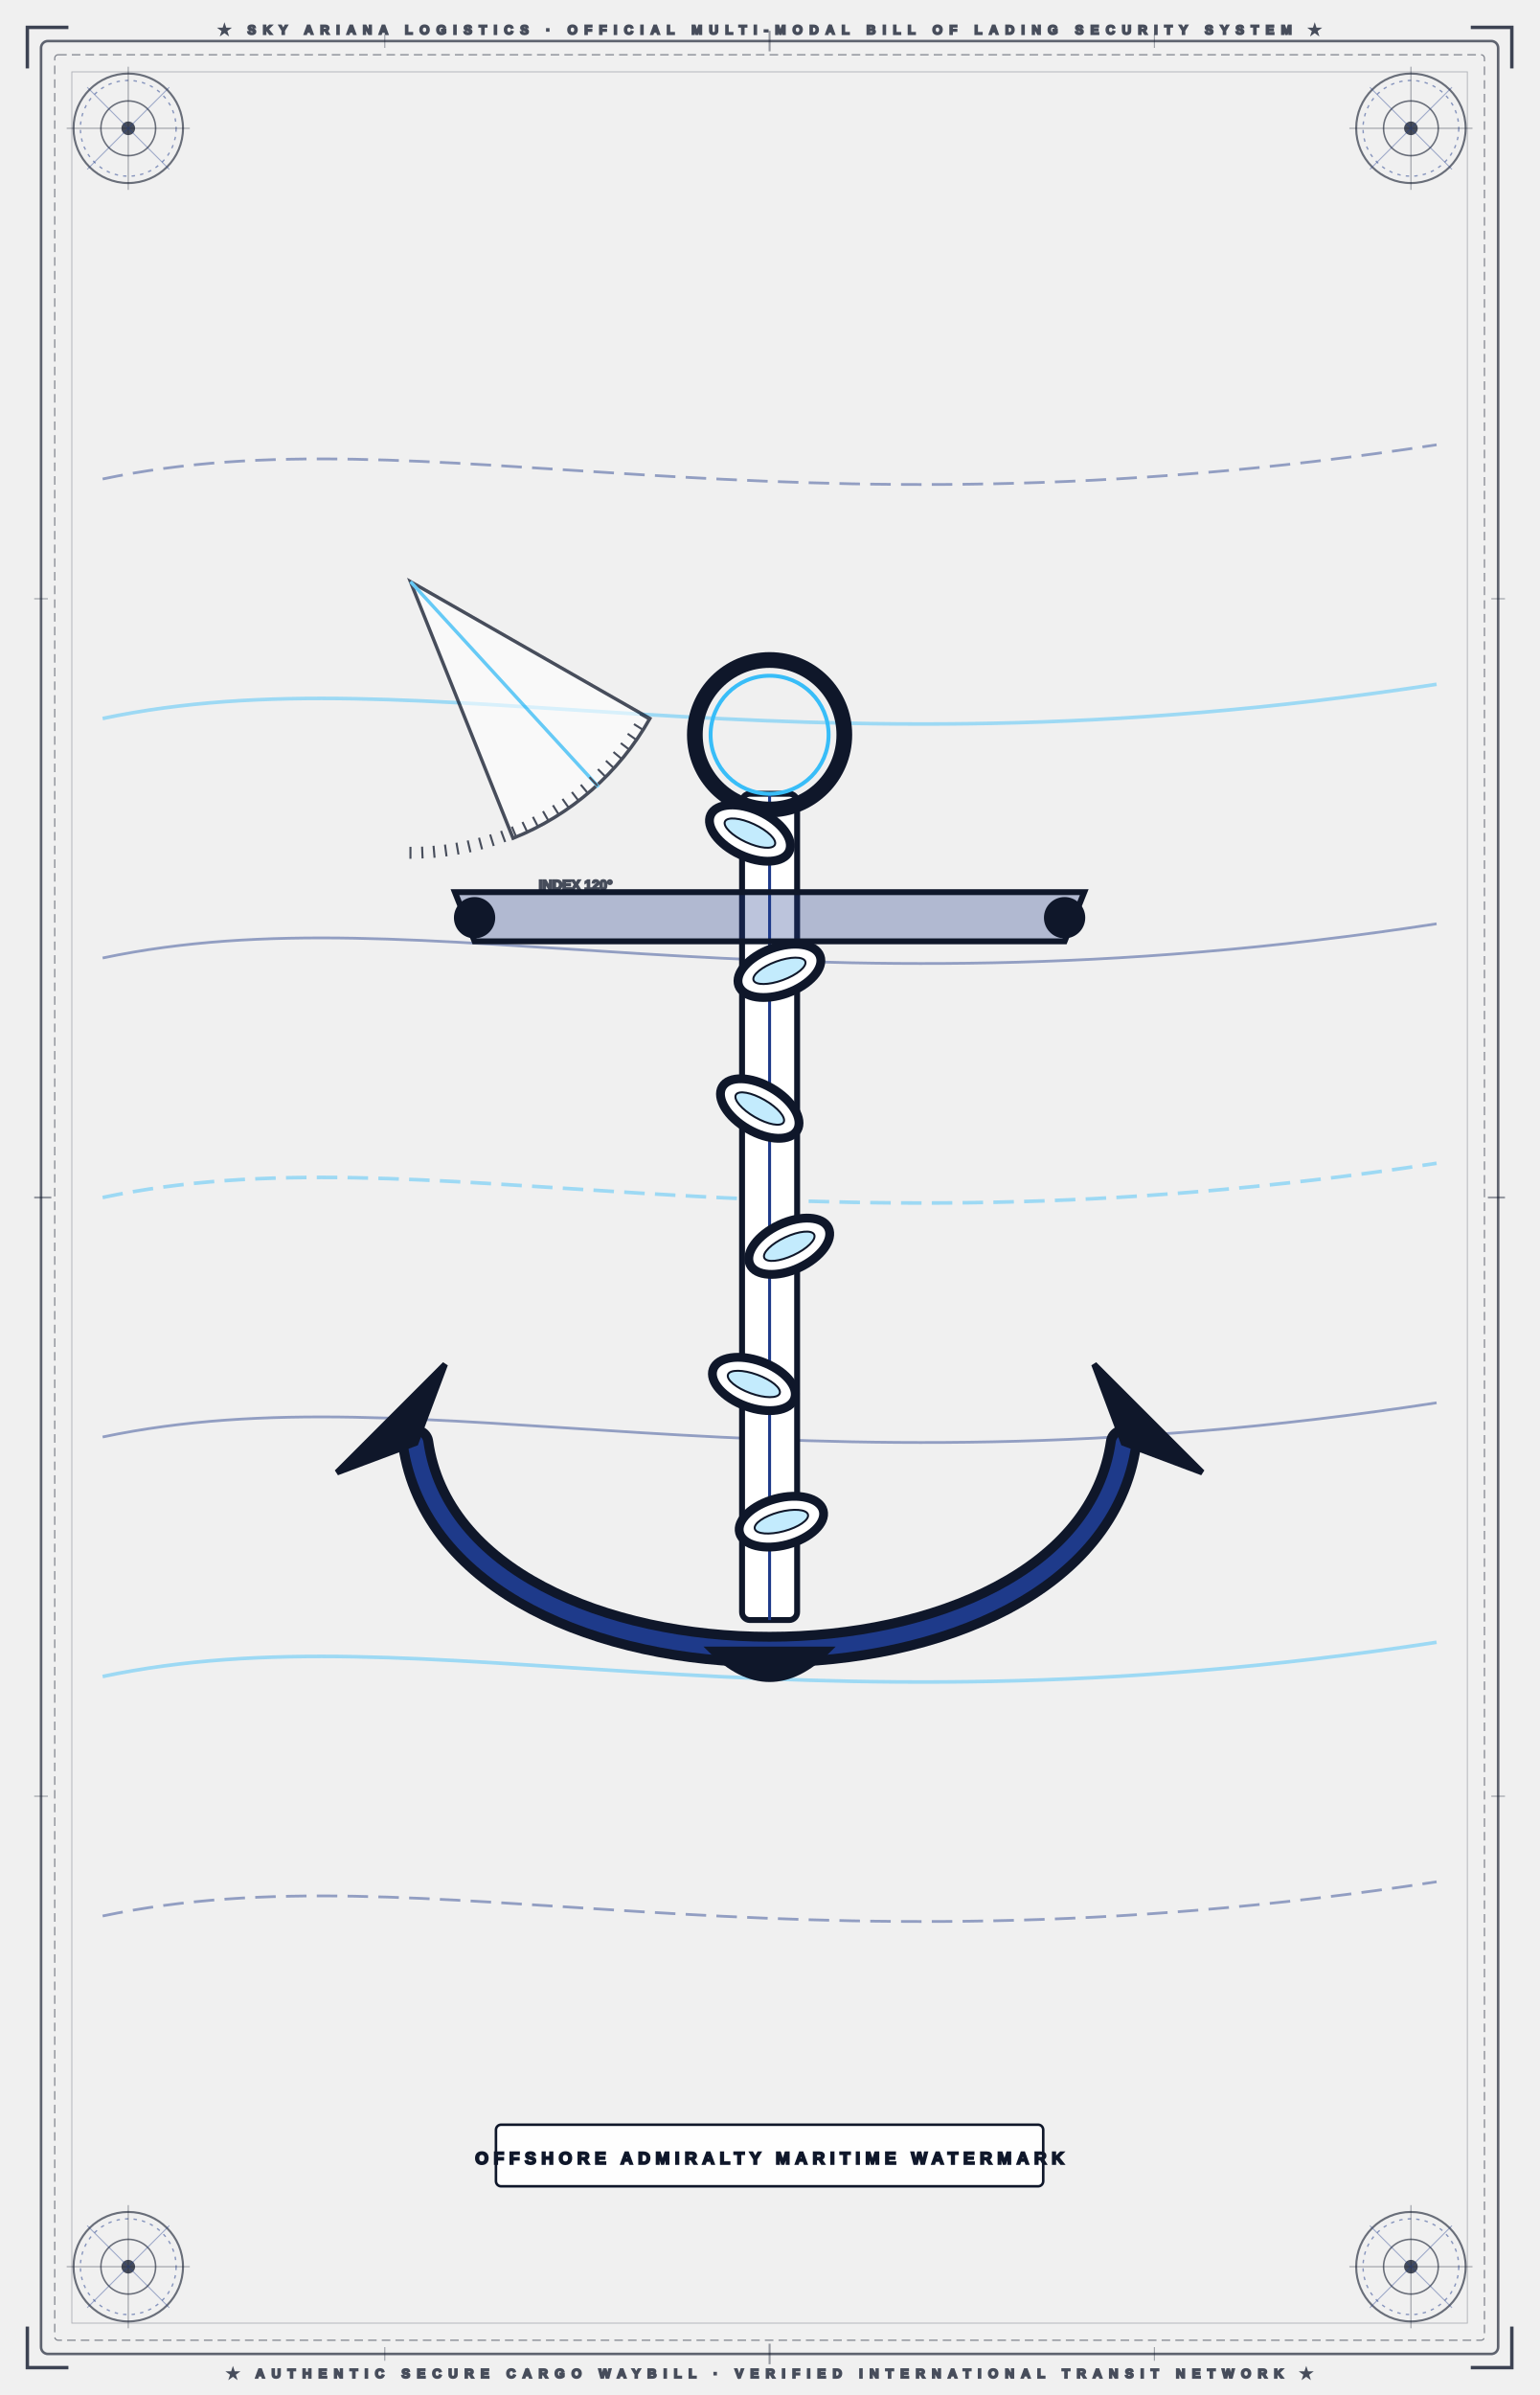
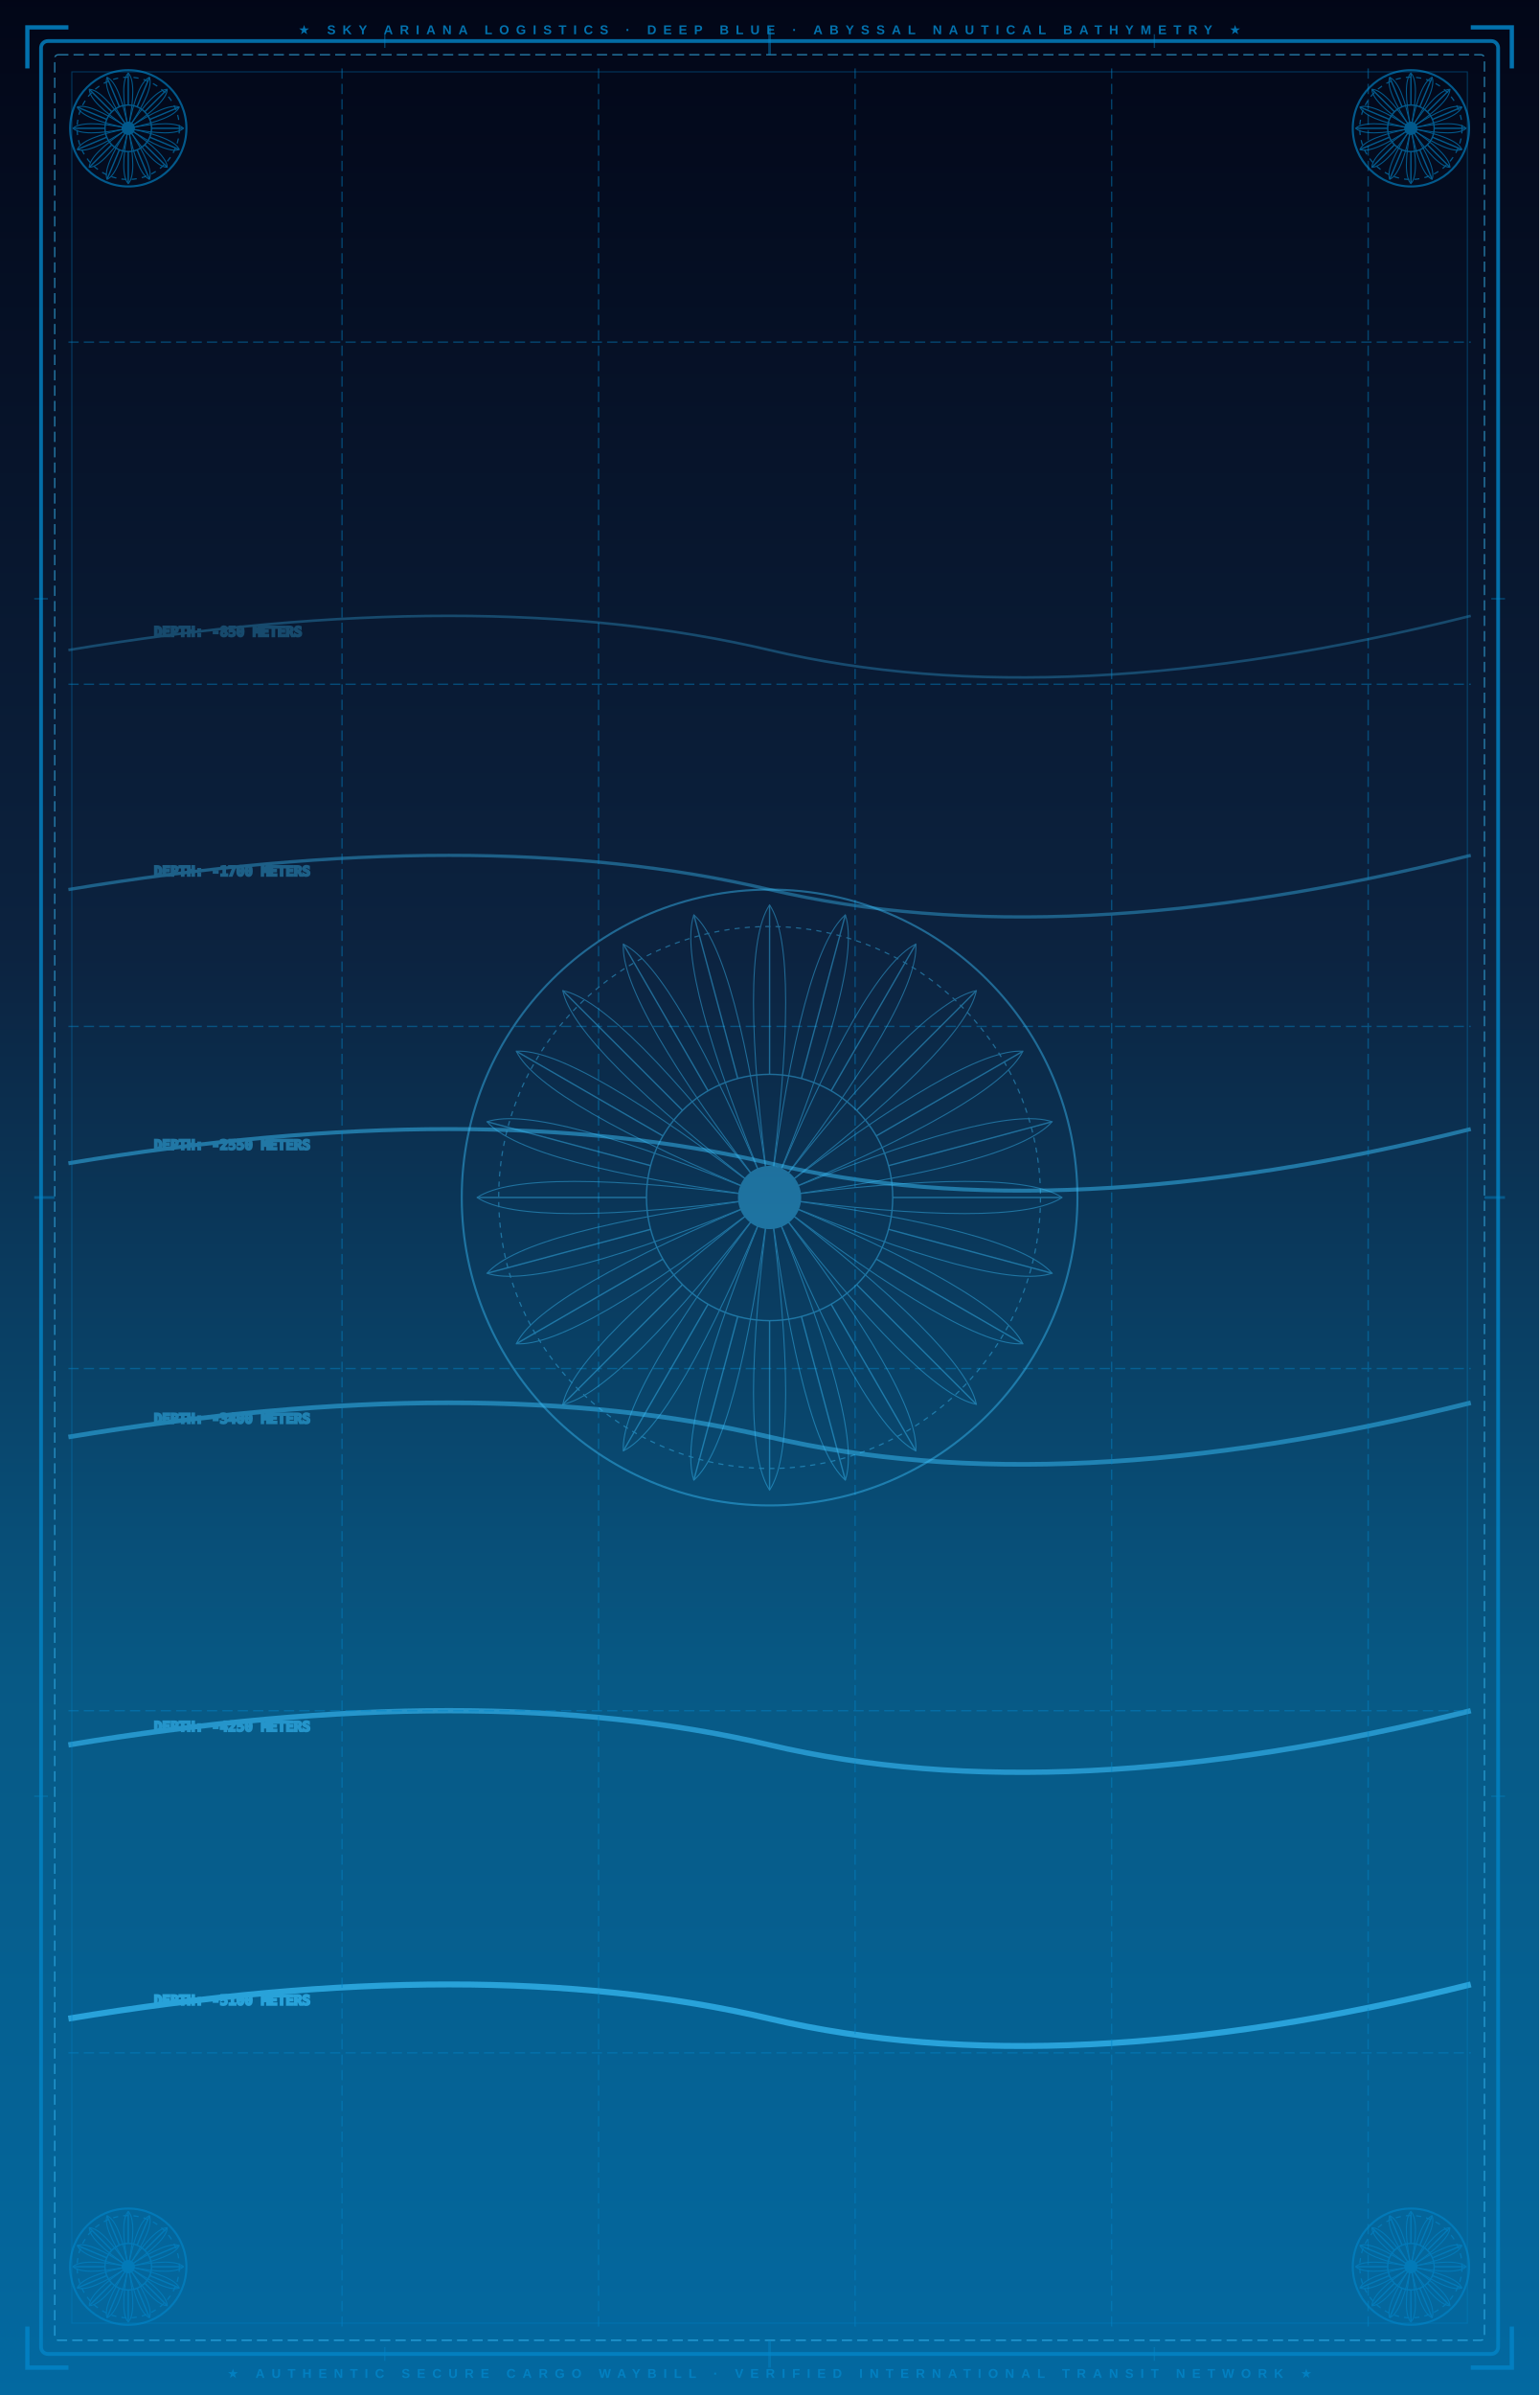
<svg xmlns="http://www.w3.org/2000/svg" viewBox="0 0 900 1400" width="100%" height="100%">
  <defs>
    <filter id="soft-glow" x="-20%" y="-20%" width="140%" height="140%">
-       <feGaussianBlur stdDeviation="1.5" result="blur" />
+       <feGaussianBlur stdDeviation="2" result="blur" />
      <feComposite in="SourceGraphic" in2="blur" operator="over" />
    </filter>
-     <linearGradient id="primary-grad" x1="0%" y1="0%" x2="100%" y2="100%">
-       <stop offset="0%" stop-color="#0f172a" stop-opacity="0.85" />
-       <stop offset="100%" stop-color="#1e3a8a" stop-opacity="0.5" />
-     </linearGradient>
-     <linearGradient id="fade-down" x1="0%" y1="0%" x2="0%" y2="100%">
-       <stop offset="0%" stop-color="#0f172a" stop-opacity="0.7" />
-       <stop offset="100%" stop-color="#1e3a8a" stop-opacity="0.1" />
+     <linearGradient id="db-bg" x1="0%" y1="0%" x2="0%" y2="100%">
+       <stop offset="0%" stop-color="#020617" />
+       <stop offset="40%" stop-color="#0c2340" />
+       <stop offset="70%" stop-color="#075985" />
+       <stop offset="100%" stop-color="#0369a1" />
    </linearGradient>
  </defs>
-   <g fill="none" stroke="#0f172a">
-     <rect x="24" y="24" width="852" height="1352" rx="4" stroke-width="1.5" opacity="0.65" />
-     <rect x="32" y="32" width="836" height="1336" rx="2" stroke-width="0.7" stroke-dasharray="5 3" opacity="0.5" />
-     <rect x="42" y="42" width="816" height="1316" stroke-width="0.5" opacity="0.3" />
-     <path d="M16,40 L16,16 L40,16" stroke-width="2" opacity="0.8" />
-     <path d="M884,40 L884,16 L860,16" stroke-width="2" opacity="0.8" />
-     <path d="M16,1360 L16,1384 L40,1384" stroke-width="2" opacity="0.8" />
-     <path d="M884,1360 L884,1384 L860,1384" stroke-width="2" opacity="0.8" />
-     <text x="450" y="20" font-family="Arial, sans-serif" font-size="7.5" font-weight="bold" letter-spacing="4" text-anchor="middle" fill="#0f172a" opacity="0.75">★ SKY ARIANA LOGISTICS · OFFICIAL MULTI-MODAL BILL OF LADING SECURITY SYSTEM ★</text>
-     <text x="450" y="1390" font-family="Arial, sans-serif" font-size="7.5" font-weight="bold" letter-spacing="4" text-anchor="middle" fill="#0f172a" opacity="0.75">★ AUTHENTIC SECURE CARGO WAYBILL · VERIFIED INTERNATIONAL TRANSIT NETWORK ★</text>
-     <g opacity="0.4" stroke-width="0.6">
+   <rect width="900" height="1400" fill="url(#db-bg)" />
+   <g fill="none" stroke="#38bdf8" opacity="0.3">
+     <path d="M 40,380 Q 280,340 450,380 T 860,360" stroke-width="1.5" />
+     <text x="90" y="372" font-family="monospace" font-size="8" font-weight="bold" fill="#38bdf8">DEPTH: -850 METERS</text>
+   </g>
+   <g fill="none" stroke="#38bdf8" opacity="0.4">
+     <path d="M 40,520 Q 280,480 450,520 T 860,500" stroke-width="1.9" />
+     <text x="90" y="512" font-family="monospace" font-size="8" font-weight="bold" fill="#38bdf8">DEPTH: -1700 METERS</text>
+   </g>
+   <g fill="none" stroke="#38bdf8" opacity="0.5">
+     <path d="M 40,680 Q 280,640 450,680 T 860,660" stroke-width="2.3" />
+     <text x="90" y="672" font-family="monospace" font-size="8" font-weight="bold" fill="#38bdf8">DEPTH: -2550 METERS</text>
+   </g>
+   <g fill="none" stroke="#38bdf8" opacity="0.5">
+     <path d="M 40,840 Q 280,800 450,840 T 860,820" stroke-width="2.7" />
+     <text x="90" y="832" font-family="monospace" font-size="8" font-weight="bold" fill="#38bdf8">DEPTH: -3400 METERS</text>
+   </g>
+   <g fill="none" stroke="#38bdf8" opacity="0.6">
+     <path d="M 40,1020 Q 280,980 450,1020 T 860,1000" stroke-width="3.1" />
+     <text x="90" y="1012" font-family="monospace" font-size="8" font-weight="bold" fill="#38bdf8">DEPTH: -4250 METERS</text>
+   </g>
+   <g fill="none" stroke="#38bdf8" opacity="0.7">
+     <path d="M 40,1180 Q 280,1140 450,1180 T 860,1160" stroke-width="3.5" />
+     <text x="90" y="1172" font-family="monospace" font-size="8" font-weight="bold" fill="#38bdf8">DEPTH: -5100 METERS</text>
+   </g>
+   <g stroke="#0284c7" stroke-width="0.8" opacity="0.45">
+     <line x1="40" y1="200" x2="860" y2="200" stroke-dasharray="6 3" />
+     <line x1="40" y1="400" x2="860" y2="400" stroke-dasharray="6 3" />
+     <line x1="40" y1="600" x2="860" y2="600" stroke-dasharray="6 3" />
+     <line x1="40" y1="800" x2="860" y2="800" stroke-dasharray="6 3" />
+     <line x1="40" y1="1000" x2="860" y2="1000" stroke-dasharray="6 3" />
+     <line x1="40" y1="1200" x2="860" y2="1200" stroke-dasharray="6 3" />
+     <line x1="200" y1="40" x2="200" y2="1360" stroke-dasharray="6 3" />
+     <line x1="350" y1="40" x2="350" y2="1360" stroke-dasharray="6 3" />
+     <line x1="500" y1="40" x2="500" y2="1360" stroke-dasharray="6 3" />
+     <line x1="650" y1="40" x2="650" y2="1360" stroke-dasharray="6 3" />
+     <line x1="800" y1="40" x2="800" y2="1360" stroke-dasharray="6 3" />
+   </g>
+   <g transform="translate(450,700)" fill="none" stroke="#38bdf8" opacity="0.45">
+     <circle cx="0" cy="0" r="180" stroke-width="1.2" />
+     <circle cx="0" cy="0" r="158.4" stroke-width="0.7" stroke-dasharray="3 3" />
+     <circle cx="0" cy="0" r="72" stroke-width="0.8" />
+     <circle cx="0" cy="0" r="18" fill="#38bdf8" />
+     <line x1="72" y1="0" x2="171" y2="0" stroke-width="0.8" />
+     <path d="M 0,0 Q 142.8,-18.8 171,0 Q 142.8,18.8 0,0" stroke-width="0.6" />
+     <line x1="69.5" y1="18.6" x2="165.2" y2="44.3" stroke-width="0.8" />
+     <path d="M 0,0 Q 142.8,18.8 165.2,44.3 Q 133,55.1 0,0" stroke-width="0.6" />
+     <line x1="62.4" y1="36" x2="148.1" y2="85.5" stroke-width="0.8" />
+     <path d="M 0,0 Q 133,55.1 148.1,85.5 Q 114.2,87.7 0,0" stroke-width="0.6" />
+     <line x1="50.9" y1="50.9" x2="120.9" y2="120.9" stroke-width="0.8" />
+     <path d="M 0,0 Q 114.2,87.7 120.9,120.9 Q 87.7,114.2 0,0" stroke-width="0.6" />
+     <line x1="36" y1="62.4" x2="85.5" y2="148.1" stroke-width="0.8" />
+     <path d="M 0,0 Q 87.7,114.2 85.5,148.1 Q 55.1,133 0,0" stroke-width="0.6" />
+     <line x1="18.6" y1="69.5" x2="44.3" y2="165.2" stroke-width="0.8" />
+     <path d="M 0,0 Q 55.1,133 44.3,165.2 Q 18.8,142.8 0,0" stroke-width="0.6" />
+     <line x1="0" y1="72" x2="0" y2="171" stroke-width="0.8" />
+     <path d="M 0,0 Q 18.8,142.8 0,171 Q -18.8,142.8 0,0" stroke-width="0.6" />
+     <line x1="-18.6" y1="69.5" x2="-44.3" y2="165.2" stroke-width="0.8" />
+     <path d="M 0,0 Q -18.8,142.8 -44.3,165.2 Q -55.1,133 0,0" stroke-width="0.6" />
+     <line x1="-36" y1="62.4" x2="-85.5" y2="148.1" stroke-width="0.8" />
+     <path d="M 0,0 Q -55.1,133 -85.5,148.1 Q -87.7,114.2 0,0" stroke-width="0.6" />
+     <line x1="-50.9" y1="50.9" x2="-120.9" y2="120.9" stroke-width="0.8" />
+     <path d="M 0,0 Q -87.7,114.2 -120.9,120.9 Q -114.2,87.7 0,0" stroke-width="0.6" />
+     <line x1="-62.4" y1="36" x2="-148.1" y2="85.5" stroke-width="0.8" />
+     <path d="M 0,0 Q -114.2,87.7 -148.1,85.5 Q -133,55.1 0,0" stroke-width="0.6" />
+     <line x1="-69.5" y1="18.6" x2="-165.2" y2="44.3" stroke-width="0.8" />
+     <path d="M 0,0 Q -133,55.1 -165.2,44.3 Q -142.8,18.8 0,0" stroke-width="0.6" />
+     <line x1="-72" y1="0" x2="-171" y2="0" stroke-width="0.8" />
+     <path d="M 0,0 Q -142.8,18.8 -171,0 Q -142.8,-18.8 0,0" stroke-width="0.6" />
+     <line x1="-69.5" y1="-18.6" x2="-165.2" y2="-44.3" stroke-width="0.8" />
+     <path d="M 0,0 Q -142.8,-18.8 -165.2,-44.3 Q -133,-55.1 0,0" stroke-width="0.6" />
+     <line x1="-62.4" y1="-36" x2="-148.1" y2="-85.5" stroke-width="0.8" />
+     <path d="M 0,0 Q -133,-55.1 -148.1,-85.5 Q -114.2,-87.7 0,0" stroke-width="0.6" />
+     <line x1="-50.9" y1="-50.9" x2="-120.9" y2="-120.9" stroke-width="0.8" />
+     <path d="M 0,0 Q -114.2,-87.7 -120.9,-120.9 Q -87.7,-114.2 0,0" stroke-width="0.6" />
+     <line x1="-36" y1="-62.4" x2="-85.5" y2="-148.1" stroke-width="0.8" />
+     <path d="M 0,0 Q -87.7,-114.2 -85.5,-148.1 Q -55.1,-133 0,0" stroke-width="0.6" />
+     <line x1="-18.6" y1="-69.5" x2="-44.3" y2="-165.2" stroke-width="0.8" />
+     <path d="M 0,0 Q -55.1,-133 -44.3,-165.2 Q -18.8,-142.8 0,0" stroke-width="0.6" />
+     <line x1="0" y1="-72" x2="0" y2="-171" stroke-width="0.8" />
+     <path d="M 0,0 Q -18.8,-142.8 0,-171 Q 18.8,-142.8 0,0" stroke-width="0.6" />
+     <line x1="18.6" y1="-69.5" x2="44.3" y2="-165.2" stroke-width="0.8" />
+     <path d="M 0,0 Q 18.8,-142.8 44.3,-165.2 Q 55.1,-133 0,0" stroke-width="0.6" />
+     <line x1="36" y1="-62.4" x2="85.5" y2="-148.1" stroke-width="0.8" />
+     <path d="M 0,0 Q 55.1,-133 85.5,-148.1 Q 87.7,-114.2 0,0" stroke-width="0.6" />
+     <line x1="50.9" y1="-50.9" x2="120.9" y2="-120.9" stroke-width="0.8" />
+     <path d="M 0,0 Q 87.7,-114.2 120.9,-120.9 Q 114.2,-87.7 0,0" stroke-width="0.6" />
+     <line x1="62.4" y1="-36" x2="148.1" y2="-85.5" stroke-width="0.8" />
+     <path d="M 0,0 Q 114.2,-87.7 148.1,-85.5 Q 133,-55.1 0,0" stroke-width="0.6" />
+     <line x1="69.5" y1="-18.6" x2="165.2" y2="-44.3" stroke-width="0.8" />
+     <path d="M 0,0 Q 133,-55.1 165.2,-44.3 Q 142.8,-18.8 0,0" stroke-width="0.6" />
+   </g>
+   <g fill="none" stroke="#0284c7">
+     <rect x="24" y="24" width="852" height="1352" rx="4" stroke-width="2.2" opacity="0.8" />
+     <rect x="32" y="32" width="836" height="1336" rx="2" stroke-width="0.8" stroke-dasharray="6 3" stroke="#38bdf8" opacity="0.6" />
+     <rect x="42" y="42" width="816" height="1316" stroke-width="0.6" opacity="0.4" />
+     <path d="M16,40 L16,16 L40,16" stroke-width="2.5" opacity="0.85" />
+     <path d="M884,40 L884,16 L860,16" stroke-width="2.5" opacity="0.85" />
+     <path d="M16,1360 L16,1384 L40,1384" stroke-width="2.5" opacity="0.85" />
+     <path d="M884,1360 L884,1384 L860,1384" stroke-width="2.5" opacity="0.85" />
+     <text x="450" y="20" font-family="Arial, sans-serif" font-size="7.5" font-weight="bold" letter-spacing="4" text-anchor="middle" fill="#0284c7" stroke="none" opacity="0.85">★ SKY ARIANA LOGISTICS · DEEP BLUE · ABYSSAL NAUTICAL BATHYMETRY ★</text>
+     <text x="450" y="1390" font-family="Arial, sans-serif" font-size="7.5" font-weight="bold" letter-spacing="4" text-anchor="middle" fill="#0284c7" stroke="none" opacity="0.85">★ AUTHENTIC SECURE CARGO WAYBILL · VERIFIED INTERNATIONAL TRANSIT NETWORK ★</text>
+     <g opacity="0.45" stroke-width="0.8">
      <line x1="20" y1="350" x2="28" y2="350" />
-       <line x1="20" y1="700" x2="30" y2="700" stroke-width="1.2" />
+       <line x1="20" y1="700" x2="32" y2="700" stroke-width="1.6" />
      <line x1="20" y1="1050" x2="28" y2="1050" />
      <line x1="872" y1="350" x2="880" y2="350" />
-       <line x1="870" y1="700" x2="880" y2="700" stroke-width="1.2" />
+       <line x1="868" y1="700" x2="880" y2="700" stroke-width="1.6" />
      <line x1="872" y1="1050" x2="880" y2="1050" />
      <line x1="225" y1="20" x2="225" y2="28" />
-       <line x1="450" y1="18" x2="450" y2="30" stroke-width="1.2" />
+       <line x1="450" y1="16" x2="450" y2="32" stroke-width="1.6" />
      <line x1="675" y1="20" x2="675" y2="28" />
      <line x1="225" y1="1372" x2="225" y2="1380" />
-       <line x1="450" y1="1370" x2="450" y2="1382" stroke-width="1.2" />
+       <line x1="450" y1="1368" x2="450" y2="1384" stroke-width="1.6" />
      <line x1="675" y1="1372" x2="675" y2="1380" />
    </g>
  </g>
-   <g transform="translate(75,75)">
-     <circle cx="0" cy="0" r="32" fill="none" stroke="#0f172a" stroke-width="1.2" opacity="0.6" />
-     <circle cx="0" cy="0" r="28" fill="none" stroke="#1e3a8a" stroke-width="0.8" stroke-dasharray="2 3" opacity="0.5" />
-     <circle cx="0" cy="0" r="16" fill="none" stroke="#0f172a" stroke-width="0.9" opacity="0.6" />
-     <circle cx="0" cy="0" r="4" fill="#0f172a" opacity="0.75" />
-     <path d="M-36,0 L36,0 M0,-36 L0,36" stroke="#0f172a" stroke-width="0.6" opacity="0.4" />
-     <path d="M-24,-24 L24,24 M-24,24 L24,-24" stroke="#1e3a8a" stroke-width="0.6" opacity="0.4" />
-   </g>
-   <g transform="translate(825,75)">
-     <circle cx="0" cy="0" r="32" fill="none" stroke="#0f172a" stroke-width="1.2" opacity="0.6" />
-     <circle cx="0" cy="0" r="28" fill="none" stroke="#1e3a8a" stroke-width="0.8" stroke-dasharray="2 3" opacity="0.5" />
-     <circle cx="0" cy="0" r="16" fill="none" stroke="#0f172a" stroke-width="0.9" opacity="0.6" />
-     <circle cx="0" cy="0" r="4" fill="#0f172a" opacity="0.75" />
-     <path d="M-36,0 L36,0 M0,-36 L0,36" stroke="#0f172a" stroke-width="0.6" opacity="0.4" />
-     <path d="M-24,-24 L24,24 M-24,24 L24,-24" stroke="#1e3a8a" stroke-width="0.6" opacity="0.4" />
-   </g>
-   <g transform="translate(75,1325)">
-     <circle cx="0" cy="0" r="32" fill="none" stroke="#0f172a" stroke-width="1.2" opacity="0.6" />
-     <circle cx="0" cy="0" r="28" fill="none" stroke="#1e3a8a" stroke-width="0.8" stroke-dasharray="2 3" opacity="0.5" />
-     <circle cx="0" cy="0" r="16" fill="none" stroke="#0f172a" stroke-width="0.9" opacity="0.6" />
-     <circle cx="0" cy="0" r="4" fill="#0f172a" opacity="0.75" />
-     <path d="M-36,0 L36,0 M0,-36 L0,36" stroke="#0f172a" stroke-width="0.6" opacity="0.4" />
-     <path d="M-24,-24 L24,24 M-24,24 L24,-24" stroke="#1e3a8a" stroke-width="0.6" opacity="0.4" />
-   </g>
-   <g transform="translate(825,1325)">
-     <circle cx="0" cy="0" r="32" fill="none" stroke="#0f172a" stroke-width="1.2" opacity="0.6" />
-     <circle cx="0" cy="0" r="28" fill="none" stroke="#1e3a8a" stroke-width="0.8" stroke-dasharray="2 3" opacity="0.5" />
-     <circle cx="0" cy="0" r="16" fill="none" stroke="#0f172a" stroke-width="0.9" opacity="0.6" />
-     <circle cx="0" cy="0" r="4" fill="#0f172a" opacity="0.75" />
-     <path d="M-36,0 L36,0 M0,-36 L0,36" stroke="#0f172a" stroke-width="0.6" opacity="0.4" />
-     <path d="M-24,-24 L24,24 M-24,24 L24,-24" stroke="#1e3a8a" stroke-width="0.6" opacity="0.4" />
-   </g>
-   <g fill="none" stroke="#0f172a">
-     <g opacity="0.45">
-       <path d="M 60,280 C 250,240 450,320 840,260" stroke="#1e3a8a" stroke-width="1.6" stroke-dasharray="12 6" />
-       <path d="M 60,420 C 250,380 450,460 840,400" stroke="#38bdf8" stroke-width="2.1" stroke-dasharray="none" />
-       <path d="M 60,560 C 250,520 450,600 840,540" stroke="#1e3a8a" stroke-width="1.6" stroke-dasharray="none" />
-       <path d="M 60,700 C 250,660 450,740 840,680" stroke="#38bdf8" stroke-width="2.1" stroke-dasharray="12 6" />
-       <path d="M 60,840 C 250,800 450,880 840,820" stroke="#1e3a8a" stroke-width="1.6" stroke-dasharray="none" />
-       <path d="M 60,980 C 250,940 450,1020 840,960" stroke="#38bdf8" stroke-width="2.1" stroke-dasharray="none" />
-       <path d="M 60,1120 C 250,1080 450,1160 840,1100" stroke="#1e3a8a" stroke-width="1.6" stroke-dasharray="12 6" />
-     </g>
-     <g transform="translate(450, 740) scale(1.15)">
-       <rect x="-14" y="-240" width="28" height="420" fill="#ffffff" stroke="#0f172a" stroke-width="3" rx="4" />
-       <line x1="0" y1="-240" x2="0" y2="180" stroke="#1e3a8a" stroke-width="1.5" />
-       <polygon points="-160,-190 160,-190 150,-165 -150,-165" fill="#1e3a8a" fill-opacity="0.3" stroke="#0f172a" stroke-width="3" />
-       <circle cx="-150" cy="-177" r="10" fill="#0f172a" />
-       <circle cx="150" cy="-177" r="10" fill="#0f172a" />
-       <circle cx="0" cy="-270" r="38" fill="none" stroke="#0f172a" stroke-width="8" />
-       <circle cx="0" cy="-270" r="30" fill="none" stroke="#38bdf8" stroke-width="2" />
-       <path d="M -180,90 C -160,230 160,230 180,90" fill="none" stroke="#0f172a" stroke-width="18" stroke-linecap="round" />
-       <path d="M -180,90 C -160,230 160,230 180,90" fill="none" stroke="#1e3a8a" stroke-width="8" stroke-linecap="round" />
-       <polygon points="-180,90 -220,105 -165,50" fill="#0f172a" stroke="#0f172a" stroke-width="3" />
-       <polygon points="180,90 220,105 165,50" fill="#0f172a" stroke="#0f172a" stroke-width="3" />
-       <path d="M -30,195 Q 0,225 30,195 Z" fill="#0f172a" stroke="#0f172a" stroke-width="3" />
-       <ellipse cx="-10" cy="-220" rx="22" ry="12" fill="#ffffff" stroke="#0f172a" stroke-width="4.5" transform="rotate(25 -10 -220)" />
-       <ellipse cx="-10" cy="-220" rx="14" ry="5" fill="#38bdf8" fill-opacity="0.3" transform="rotate(25 -10 -220)" />
-       <ellipse cx="5" cy="-150" rx="22" ry="12" fill="#ffffff" stroke="#0f172a" stroke-width="4.5" transform="rotate(-20 5 -150)" />
-       <ellipse cx="5" cy="-150" rx="14" ry="5" fill="#38bdf8" fill-opacity="0.3" transform="rotate(-20 5 -150)" />
-       <ellipse cx="-5" cy="-80" rx="22" ry="12" fill="#ffffff" stroke="#0f172a" stroke-width="4.5" transform="rotate(30 -5 -80)" />
-       <ellipse cx="-5" cy="-80" rx="14" ry="5" fill="#38bdf8" fill-opacity="0.3" transform="rotate(30 -5 -80)" />
-       <ellipse cx="10" cy="-10" rx="22" ry="12" fill="#ffffff" stroke="#0f172a" stroke-width="4.5" transform="rotate(-25 10 -10)" />
-       <ellipse cx="10" cy="-10" rx="14" ry="5" fill="#38bdf8" fill-opacity="0.3" transform="rotate(-25 10 -10)" />
-       <ellipse cx="-8" cy="60" rx="22" ry="12" fill="#ffffff" stroke="#0f172a" stroke-width="4.5" transform="rotate(20 -8 60)" />
-       <ellipse cx="-8" cy="60" rx="14" ry="5" fill="#38bdf8" fill-opacity="0.3" transform="rotate(20 -8 60)" />
-       <ellipse cx="6" cy="130" rx="22" ry="12" fill="#ffffff" stroke="#0f172a" stroke-width="4.5" transform="rotate(-15 6 130)" />
-       <ellipse cx="6" cy="130" rx="14" ry="5" fill="#38bdf8" fill-opacity="0.3" transform="rotate(-15 6 130)" />
-     </g>
-     <g transform="translate(240, 340)" opacity="0.75">
-       <path d="M 0,0 L 140,80 A 160 160 0 0 1 60,150 Z" fill="#ffffff" fill-opacity="0.8" stroke="#0f172a" stroke-width="2" />
-       <line x1="0" y1="0" x2="110" y2="120" stroke="#38bdf8" stroke-width="2" />
-       <line x1="134.2" y1="77.5" x2="140.3" y2="81.0" stroke="#0f172a" stroke-width="1.2" />
-       <line x1="130.7" y1="83.3" x2="136.6" y2="87.0" stroke="#0f172a" stroke-width="1.2" />
-       <line x1="127.0" y1="88.9" x2="132.7" y2="92.9" stroke="#0f172a" stroke-width="1.2" />
-       <line x1="123.0" y1="94.4" x2="128.5" y2="98.6" stroke="#0f172a" stroke-width="1.2" />
-       <line x1="118.7" y1="99.6" x2="124.1" y2="104.1" stroke="#0f172a" stroke-width="1.2" />
-       <line x1="114.3" y1="104.7" x2="119.4" y2="109.4" stroke="#0f172a" stroke-width="1.2" />
-       <line x1="109.6" y1="109.6" x2="114.6" y2="114.6" stroke="#0f172a" stroke-width="1.2" />
-       <line x1="104.7" y1="114.3" x2="109.4" y2="119.4" stroke="#0f172a" stroke-width="1.2" />
-       <line x1="99.6" y1="118.7" x2="104.1" y2="124.1" stroke="#0f172a" stroke-width="1.2" />
-       <line x1="94.4" y1="123.0" x2="98.6" y2="128.5" stroke="#0f172a" stroke-width="1.2" />
-       <line x1="88.9" y1="127.0" x2="92.9" y2="132.7" stroke="#0f172a" stroke-width="1.2" />
-       <line x1="83.3" y1="130.7" x2="87.0" y2="136.6" stroke="#0f172a" stroke-width="1.2" />
-       <line x1="77.5" y1="134.2" x2="81.0" y2="140.3" stroke="#0f172a" stroke-width="1.2" />
-       <line x1="71.6" y1="137.5" x2="74.8" y2="143.7" stroke="#0f172a" stroke-width="1.2" />
-       <line x1="65.5" y1="140.5" x2="68.5" y2="146.8" stroke="#0f172a" stroke-width="1.2" />
-       <line x1="59.3" y1="143.2" x2="62.0" y2="149.7" stroke="#0f172a" stroke-width="1.2" />
-       <line x1="53.0" y1="145.7" x2="55.4" y2="152.2" stroke="#0f172a" stroke-width="1.2" />
-       <line x1="46.6" y1="147.8" x2="48.7" y2="154.5" stroke="#0f172a" stroke-width="1.2" />
-       <line x1="40.1" y1="149.7" x2="41.9" y2="156.5" stroke="#0f172a" stroke-width="1.2" />
-       <line x1="33.5" y1="151.3" x2="35.1" y2="158.2" stroke="#0f172a" stroke-width="1.2" />
-       <line x1="26.9" y1="152.6" x2="28.1" y2="159.5" stroke="#0f172a" stroke-width="1.2" />
-       <line x1="20.2" y1="153.7" x2="21.1" y2="160.6" stroke="#0f172a" stroke-width="1.2" />
-       <line x1="13.5" y1="154.4" x2="14.1" y2="161.4" stroke="#0f172a" stroke-width="1.2" />
-       <line x1="6.8" y1="154.9" x2="7.1" y2="161.8" stroke="#0f172a" stroke-width="1.2" />
-       <line x1="0.0" y1="155.0" x2="0.0" y2="162.0" stroke="#0f172a" stroke-width="1.2" />
-       <text x="75" y="180" font-family="Arial, sans-serif" font-size="8" font-weight="900" fill="#0f172a">INDEX 120°</text>
-     </g>
-     <g transform="translate(450, 1260)">
-       <rect x="-160" y="-18" width="320" height="36" fill="#ffffff" fill-opacity="0.9" rx="3" stroke="#0f172a" stroke-width="1.5" />
-       <text x="0" y="5" font-family="Arial, sans-serif" font-size="10" font-weight="900" letter-spacing="3" fill="#0f172a" text-anchor="middle">OFFSHORE ADMIRALTY MARITIME WATERMARK</text>
-     </g>
+   <g transform="translate(75,75)" fill="none" stroke="#0284c7" opacity="0.65">
+     <circle cx="0" cy="0" r="34" stroke-width="1.2" />
+     <circle cx="0" cy="0" r="29.92" stroke-width="0.7" stroke-dasharray="3 3" />
+     <circle cx="0" cy="0" r="13.6" stroke-width="0.8" />
+     <circle cx="0" cy="0" r="3.4" fill="#0284c7" />
+     <line x1="13.6" y1="0" x2="32.3" y2="0" stroke-width="0.8" />
+     <path d="M 0,0 Q 26.7,-5.3 32.3,0 Q 26.7,5.3 0,0" stroke-width="0.6" />
+     <line x1="12.6" y1="5.2" x2="29.8" y2="12.4" stroke-width="0.8" />
+     <path d="M 0,0 Q 26.7,5.3 29.8,12.4 Q 22.6,15.1 0,0" stroke-width="0.6" />
+     <line x1="9.6" y1="9.6" x2="22.8" y2="22.8" stroke-width="0.8" />
+     <path d="M 0,0 Q 22.6,15.1 22.8,22.8 Q 15.1,22.6 0,0" stroke-width="0.6" />
+     <line x1="5.2" y1="12.6" x2="12.4" y2="29.8" stroke-width="0.8" />
+     <path d="M 0,0 Q 15.1,22.6 12.4,29.8 Q 5.3,26.7 0,0" stroke-width="0.6" />
+     <line x1="0" y1="13.6" x2="0" y2="32.3" stroke-width="0.8" />
+     <path d="M 0,0 Q 5.3,26.7 0,32.3 Q -5.3,26.7 0,0" stroke-width="0.6" />
+     <line x1="-5.2" y1="12.6" x2="-12.4" y2="29.8" stroke-width="0.8" />
+     <path d="M 0,0 Q -5.3,26.7 -12.4,29.8 Q -15.1,22.6 0,0" stroke-width="0.6" />
+     <line x1="-9.6" y1="9.6" x2="-22.8" y2="22.8" stroke-width="0.8" />
+     <path d="M 0,0 Q -15.1,22.6 -22.8,22.8 Q -22.6,15.1 0,0" stroke-width="0.6" />
+     <line x1="-12.6" y1="5.2" x2="-29.8" y2="12.4" stroke-width="0.8" />
+     <path d="M 0,0 Q -22.6,15.1 -29.8,12.4 Q -26.7,5.3 0,0" stroke-width="0.6" />
+     <line x1="-13.6" y1="0" x2="-32.3" y2="0" stroke-width="0.8" />
+     <path d="M 0,0 Q -26.7,5.3 -32.3,0 Q -26.7,-5.3 0,0" stroke-width="0.6" />
+     <line x1="-12.6" y1="-5.2" x2="-29.8" y2="-12.4" stroke-width="0.8" />
+     <path d="M 0,0 Q -26.7,-5.3 -29.8,-12.4 Q -22.6,-15.1 0,0" stroke-width="0.6" />
+     <line x1="-9.6" y1="-9.6" x2="-22.8" y2="-22.8" stroke-width="0.8" />
+     <path d="M 0,0 Q -22.6,-15.1 -22.8,-22.8 Q -15.1,-22.6 0,0" stroke-width="0.6" />
+     <line x1="-5.2" y1="-12.6" x2="-12.4" y2="-29.8" stroke-width="0.8" />
+     <path d="M 0,0 Q -15.1,-22.6 -12.4,-29.8 Q -5.3,-26.7 0,0" stroke-width="0.6" />
+     <line x1="0" y1="-13.6" x2="0" y2="-32.3" stroke-width="0.8" />
+     <path d="M 0,0 Q -5.3,-26.7 0,-32.3 Q 5.3,-26.7 0,0" stroke-width="0.6" />
+     <line x1="5.2" y1="-12.6" x2="12.4" y2="-29.8" stroke-width="0.8" />
+     <path d="M 0,0 Q 5.3,-26.7 12.4,-29.8 Q 15.1,-22.6 0,0" stroke-width="0.6" />
+     <line x1="9.6" y1="-9.6" x2="22.8" y2="-22.8" stroke-width="0.8" />
+     <path d="M 0,0 Q 15.1,-22.6 22.8,-22.8 Q 22.6,-15.1 0,0" stroke-width="0.6" />
+     <line x1="12.6" y1="-5.2" x2="29.8" y2="-12.4" stroke-width="0.8" />
+     <path d="M 0,0 Q 22.6,-15.1 29.8,-12.4 Q 26.7,-5.3 0,0" stroke-width="0.6" />
+   </g>
+   <g transform="translate(825,75)" fill="none" stroke="#0284c7" opacity="0.65">
+     <circle cx="0" cy="0" r="34" stroke-width="1.2" />
+     <circle cx="0" cy="0" r="29.92" stroke-width="0.7" stroke-dasharray="3 3" />
+     <circle cx="0" cy="0" r="13.6" stroke-width="0.8" />
+     <circle cx="0" cy="0" r="3.4" fill="#0284c7" />
+     <line x1="13.6" y1="0" x2="32.3" y2="0" stroke-width="0.8" />
+     <path d="M 0,0 Q 26.7,-5.3 32.3,0 Q 26.7,5.3 0,0" stroke-width="0.6" />
+     <line x1="12.6" y1="5.2" x2="29.8" y2="12.4" stroke-width="0.8" />
+     <path d="M 0,0 Q 26.7,5.3 29.8,12.4 Q 22.6,15.1 0,0" stroke-width="0.6" />
+     <line x1="9.6" y1="9.6" x2="22.8" y2="22.8" stroke-width="0.8" />
+     <path d="M 0,0 Q 22.6,15.1 22.8,22.8 Q 15.1,22.6 0,0" stroke-width="0.6" />
+     <line x1="5.2" y1="12.6" x2="12.4" y2="29.8" stroke-width="0.8" />
+     <path d="M 0,0 Q 15.1,22.6 12.4,29.8 Q 5.3,26.7 0,0" stroke-width="0.6" />
+     <line x1="0" y1="13.6" x2="0" y2="32.3" stroke-width="0.8" />
+     <path d="M 0,0 Q 5.3,26.7 0,32.3 Q -5.3,26.7 0,0" stroke-width="0.6" />
+     <line x1="-5.2" y1="12.6" x2="-12.4" y2="29.8" stroke-width="0.8" />
+     <path d="M 0,0 Q -5.3,26.7 -12.4,29.8 Q -15.1,22.6 0,0" stroke-width="0.6" />
+     <line x1="-9.6" y1="9.6" x2="-22.8" y2="22.8" stroke-width="0.8" />
+     <path d="M 0,0 Q -15.1,22.6 -22.8,22.8 Q -22.6,15.1 0,0" stroke-width="0.6" />
+     <line x1="-12.6" y1="5.2" x2="-29.8" y2="12.4" stroke-width="0.8" />
+     <path d="M 0,0 Q -22.6,15.1 -29.8,12.4 Q -26.7,5.3 0,0" stroke-width="0.6" />
+     <line x1="-13.6" y1="0" x2="-32.3" y2="0" stroke-width="0.8" />
+     <path d="M 0,0 Q -26.7,5.3 -32.3,0 Q -26.7,-5.3 0,0" stroke-width="0.6" />
+     <line x1="-12.6" y1="-5.2" x2="-29.8" y2="-12.4" stroke-width="0.8" />
+     <path d="M 0,0 Q -26.7,-5.3 -29.8,-12.4 Q -22.6,-15.1 0,0" stroke-width="0.6" />
+     <line x1="-9.6" y1="-9.6" x2="-22.8" y2="-22.8" stroke-width="0.8" />
+     <path d="M 0,0 Q -22.6,-15.1 -22.8,-22.8 Q -15.1,-22.6 0,0" stroke-width="0.6" />
+     <line x1="-5.2" y1="-12.6" x2="-12.4" y2="-29.8" stroke-width="0.8" />
+     <path d="M 0,0 Q -15.1,-22.6 -12.4,-29.8 Q -5.3,-26.7 0,0" stroke-width="0.6" />
+     <line x1="0" y1="-13.6" x2="0" y2="-32.3" stroke-width="0.8" />
+     <path d="M 0,0 Q -5.3,-26.7 0,-32.3 Q 5.3,-26.7 0,0" stroke-width="0.6" />
+     <line x1="5.2" y1="-12.6" x2="12.4" y2="-29.8" stroke-width="0.8" />
+     <path d="M 0,0 Q 5.3,-26.7 12.4,-29.8 Q 15.1,-22.6 0,0" stroke-width="0.6" />
+     <line x1="9.6" y1="-9.6" x2="22.8" y2="-22.8" stroke-width="0.8" />
+     <path d="M 0,0 Q 15.1,-22.6 22.8,-22.8 Q 22.6,-15.1 0,0" stroke-width="0.6" />
+     <line x1="12.6" y1="-5.2" x2="29.8" y2="-12.4" stroke-width="0.8" />
+     <path d="M 0,0 Q 22.6,-15.1 29.8,-12.4 Q 26.7,-5.3 0,0" stroke-width="0.6" />
+   </g>
+   <g transform="translate(75,1325)" fill="none" stroke="#0284c7" opacity="0.65">
+     <circle cx="0" cy="0" r="34" stroke-width="1.2" />
+     <circle cx="0" cy="0" r="29.92" stroke-width="0.7" stroke-dasharray="3 3" />
+     <circle cx="0" cy="0" r="13.6" stroke-width="0.8" />
+     <circle cx="0" cy="0" r="3.4" fill="#0284c7" />
+     <line x1="13.6" y1="0" x2="32.3" y2="0" stroke-width="0.8" />
+     <path d="M 0,0 Q 26.7,-5.3 32.3,0 Q 26.7,5.3 0,0" stroke-width="0.6" />
+     <line x1="12.6" y1="5.2" x2="29.8" y2="12.4" stroke-width="0.8" />
+     <path d="M 0,0 Q 26.7,5.3 29.8,12.4 Q 22.6,15.1 0,0" stroke-width="0.6" />
+     <line x1="9.6" y1="9.6" x2="22.8" y2="22.8" stroke-width="0.8" />
+     <path d="M 0,0 Q 22.6,15.1 22.8,22.8 Q 15.1,22.6 0,0" stroke-width="0.6" />
+     <line x1="5.2" y1="12.6" x2="12.4" y2="29.8" stroke-width="0.8" />
+     <path d="M 0,0 Q 15.1,22.6 12.4,29.8 Q 5.3,26.7 0,0" stroke-width="0.6" />
+     <line x1="0" y1="13.6" x2="0" y2="32.3" stroke-width="0.8" />
+     <path d="M 0,0 Q 5.3,26.7 0,32.3 Q -5.3,26.7 0,0" stroke-width="0.6" />
+     <line x1="-5.2" y1="12.6" x2="-12.4" y2="29.8" stroke-width="0.8" />
+     <path d="M 0,0 Q -5.3,26.7 -12.4,29.8 Q -15.1,22.6 0,0" stroke-width="0.6" />
+     <line x1="-9.6" y1="9.6" x2="-22.8" y2="22.8" stroke-width="0.8" />
+     <path d="M 0,0 Q -15.1,22.6 -22.8,22.8 Q -22.6,15.1 0,0" stroke-width="0.6" />
+     <line x1="-12.6" y1="5.2" x2="-29.8" y2="12.4" stroke-width="0.8" />
+     <path d="M 0,0 Q -22.6,15.1 -29.8,12.4 Q -26.7,5.3 0,0" stroke-width="0.6" />
+     <line x1="-13.6" y1="0" x2="-32.3" y2="0" stroke-width="0.8" />
+     <path d="M 0,0 Q -26.7,5.3 -32.3,0 Q -26.7,-5.3 0,0" stroke-width="0.6" />
+     <line x1="-12.6" y1="-5.2" x2="-29.8" y2="-12.4" stroke-width="0.8" />
+     <path d="M 0,0 Q -26.7,-5.3 -29.8,-12.4 Q -22.6,-15.1 0,0" stroke-width="0.6" />
+     <line x1="-9.6" y1="-9.6" x2="-22.8" y2="-22.8" stroke-width="0.8" />
+     <path d="M 0,0 Q -22.6,-15.1 -22.8,-22.8 Q -15.1,-22.6 0,0" stroke-width="0.6" />
+     <line x1="-5.2" y1="-12.6" x2="-12.4" y2="-29.8" stroke-width="0.8" />
+     <path d="M 0,0 Q -15.1,-22.6 -12.4,-29.8 Q -5.3,-26.7 0,0" stroke-width="0.6" />
+     <line x1="0" y1="-13.6" x2="0" y2="-32.3" stroke-width="0.8" />
+     <path d="M 0,0 Q -5.3,-26.7 0,-32.3 Q 5.3,-26.7 0,0" stroke-width="0.6" />
+     <line x1="5.2" y1="-12.6" x2="12.4" y2="-29.8" stroke-width="0.8" />
+     <path d="M 0,0 Q 5.3,-26.7 12.4,-29.8 Q 15.1,-22.6 0,0" stroke-width="0.6" />
+     <line x1="9.6" y1="-9.6" x2="22.8" y2="-22.8" stroke-width="0.8" />
+     <path d="M 0,0 Q 15.1,-22.6 22.8,-22.8 Q 22.6,-15.1 0,0" stroke-width="0.6" />
+     <line x1="12.6" y1="-5.2" x2="29.8" y2="-12.4" stroke-width="0.8" />
+     <path d="M 0,0 Q 22.6,-15.1 29.8,-12.4 Q 26.7,-5.3 0,0" stroke-width="0.6" />
+   </g>
+   <g transform="translate(825,1325)" fill="none" stroke="#0284c7" opacity="0.65">
+     <circle cx="0" cy="0" r="34" stroke-width="1.2" />
+     <circle cx="0" cy="0" r="29.92" stroke-width="0.7" stroke-dasharray="3 3" />
+     <circle cx="0" cy="0" r="13.6" stroke-width="0.8" />
+     <circle cx="0" cy="0" r="3.4" fill="#0284c7" />
+     <line x1="13.6" y1="0" x2="32.3" y2="0" stroke-width="0.8" />
+     <path d="M 0,0 Q 26.7,-5.3 32.3,0 Q 26.7,5.3 0,0" stroke-width="0.6" />
+     <line x1="12.6" y1="5.2" x2="29.8" y2="12.4" stroke-width="0.8" />
+     <path d="M 0,0 Q 26.7,5.3 29.8,12.4 Q 22.6,15.1 0,0" stroke-width="0.6" />
+     <line x1="9.6" y1="9.6" x2="22.8" y2="22.8" stroke-width="0.8" />
+     <path d="M 0,0 Q 22.6,15.1 22.8,22.8 Q 15.1,22.6 0,0" stroke-width="0.6" />
+     <line x1="5.2" y1="12.6" x2="12.4" y2="29.8" stroke-width="0.8" />
+     <path d="M 0,0 Q 15.1,22.6 12.4,29.8 Q 5.3,26.7 0,0" stroke-width="0.6" />
+     <line x1="0" y1="13.6" x2="0" y2="32.3" stroke-width="0.8" />
+     <path d="M 0,0 Q 5.3,26.7 0,32.3 Q -5.3,26.7 0,0" stroke-width="0.6" />
+     <line x1="-5.2" y1="12.6" x2="-12.4" y2="29.8" stroke-width="0.8" />
+     <path d="M 0,0 Q -5.3,26.7 -12.4,29.8 Q -15.1,22.6 0,0" stroke-width="0.6" />
+     <line x1="-9.6" y1="9.6" x2="-22.8" y2="22.8" stroke-width="0.8" />
+     <path d="M 0,0 Q -15.1,22.6 -22.8,22.8 Q -22.6,15.1 0,0" stroke-width="0.6" />
+     <line x1="-12.6" y1="5.2" x2="-29.8" y2="12.4" stroke-width="0.8" />
+     <path d="M 0,0 Q -22.6,15.1 -29.8,12.4 Q -26.7,5.3 0,0" stroke-width="0.6" />
+     <line x1="-13.6" y1="0" x2="-32.3" y2="0" stroke-width="0.8" />
+     <path d="M 0,0 Q -26.7,5.3 -32.3,0 Q -26.7,-5.3 0,0" stroke-width="0.6" />
+     <line x1="-12.6" y1="-5.2" x2="-29.8" y2="-12.4" stroke-width="0.8" />
+     <path d="M 0,0 Q -26.7,-5.3 -29.8,-12.4 Q -22.6,-15.1 0,0" stroke-width="0.6" />
+     <line x1="-9.6" y1="-9.6" x2="-22.8" y2="-22.8" stroke-width="0.8" />
+     <path d="M 0,0 Q -22.6,-15.1 -22.8,-22.8 Q -15.1,-22.6 0,0" stroke-width="0.6" />
+     <line x1="-5.2" y1="-12.6" x2="-12.4" y2="-29.8" stroke-width="0.8" />
+     <path d="M 0,0 Q -15.1,-22.6 -12.4,-29.8 Q -5.3,-26.7 0,0" stroke-width="0.6" />
+     <line x1="0" y1="-13.6" x2="0" y2="-32.3" stroke-width="0.8" />
+     <path d="M 0,0 Q -5.3,-26.7 0,-32.3 Q 5.3,-26.7 0,0" stroke-width="0.6" />
+     <line x1="5.2" y1="-12.6" x2="12.4" y2="-29.8" stroke-width="0.8" />
+     <path d="M 0,0 Q 5.3,-26.7 12.4,-29.8 Q 15.1,-22.6 0,0" stroke-width="0.6" />
+     <line x1="9.6" y1="-9.6" x2="22.8" y2="-22.8" stroke-width="0.8" />
+     <path d="M 0,0 Q 15.1,-22.6 22.8,-22.8 Q 22.6,-15.1 0,0" stroke-width="0.6" />
+     <line x1="12.6" y1="-5.2" x2="29.8" y2="-12.4" stroke-width="0.8" />
+     <path d="M 0,0 Q 22.6,-15.1 29.8,-12.4 Q 26.7,-5.3 0,0" stroke-width="0.6" />
  </g>
</svg>
